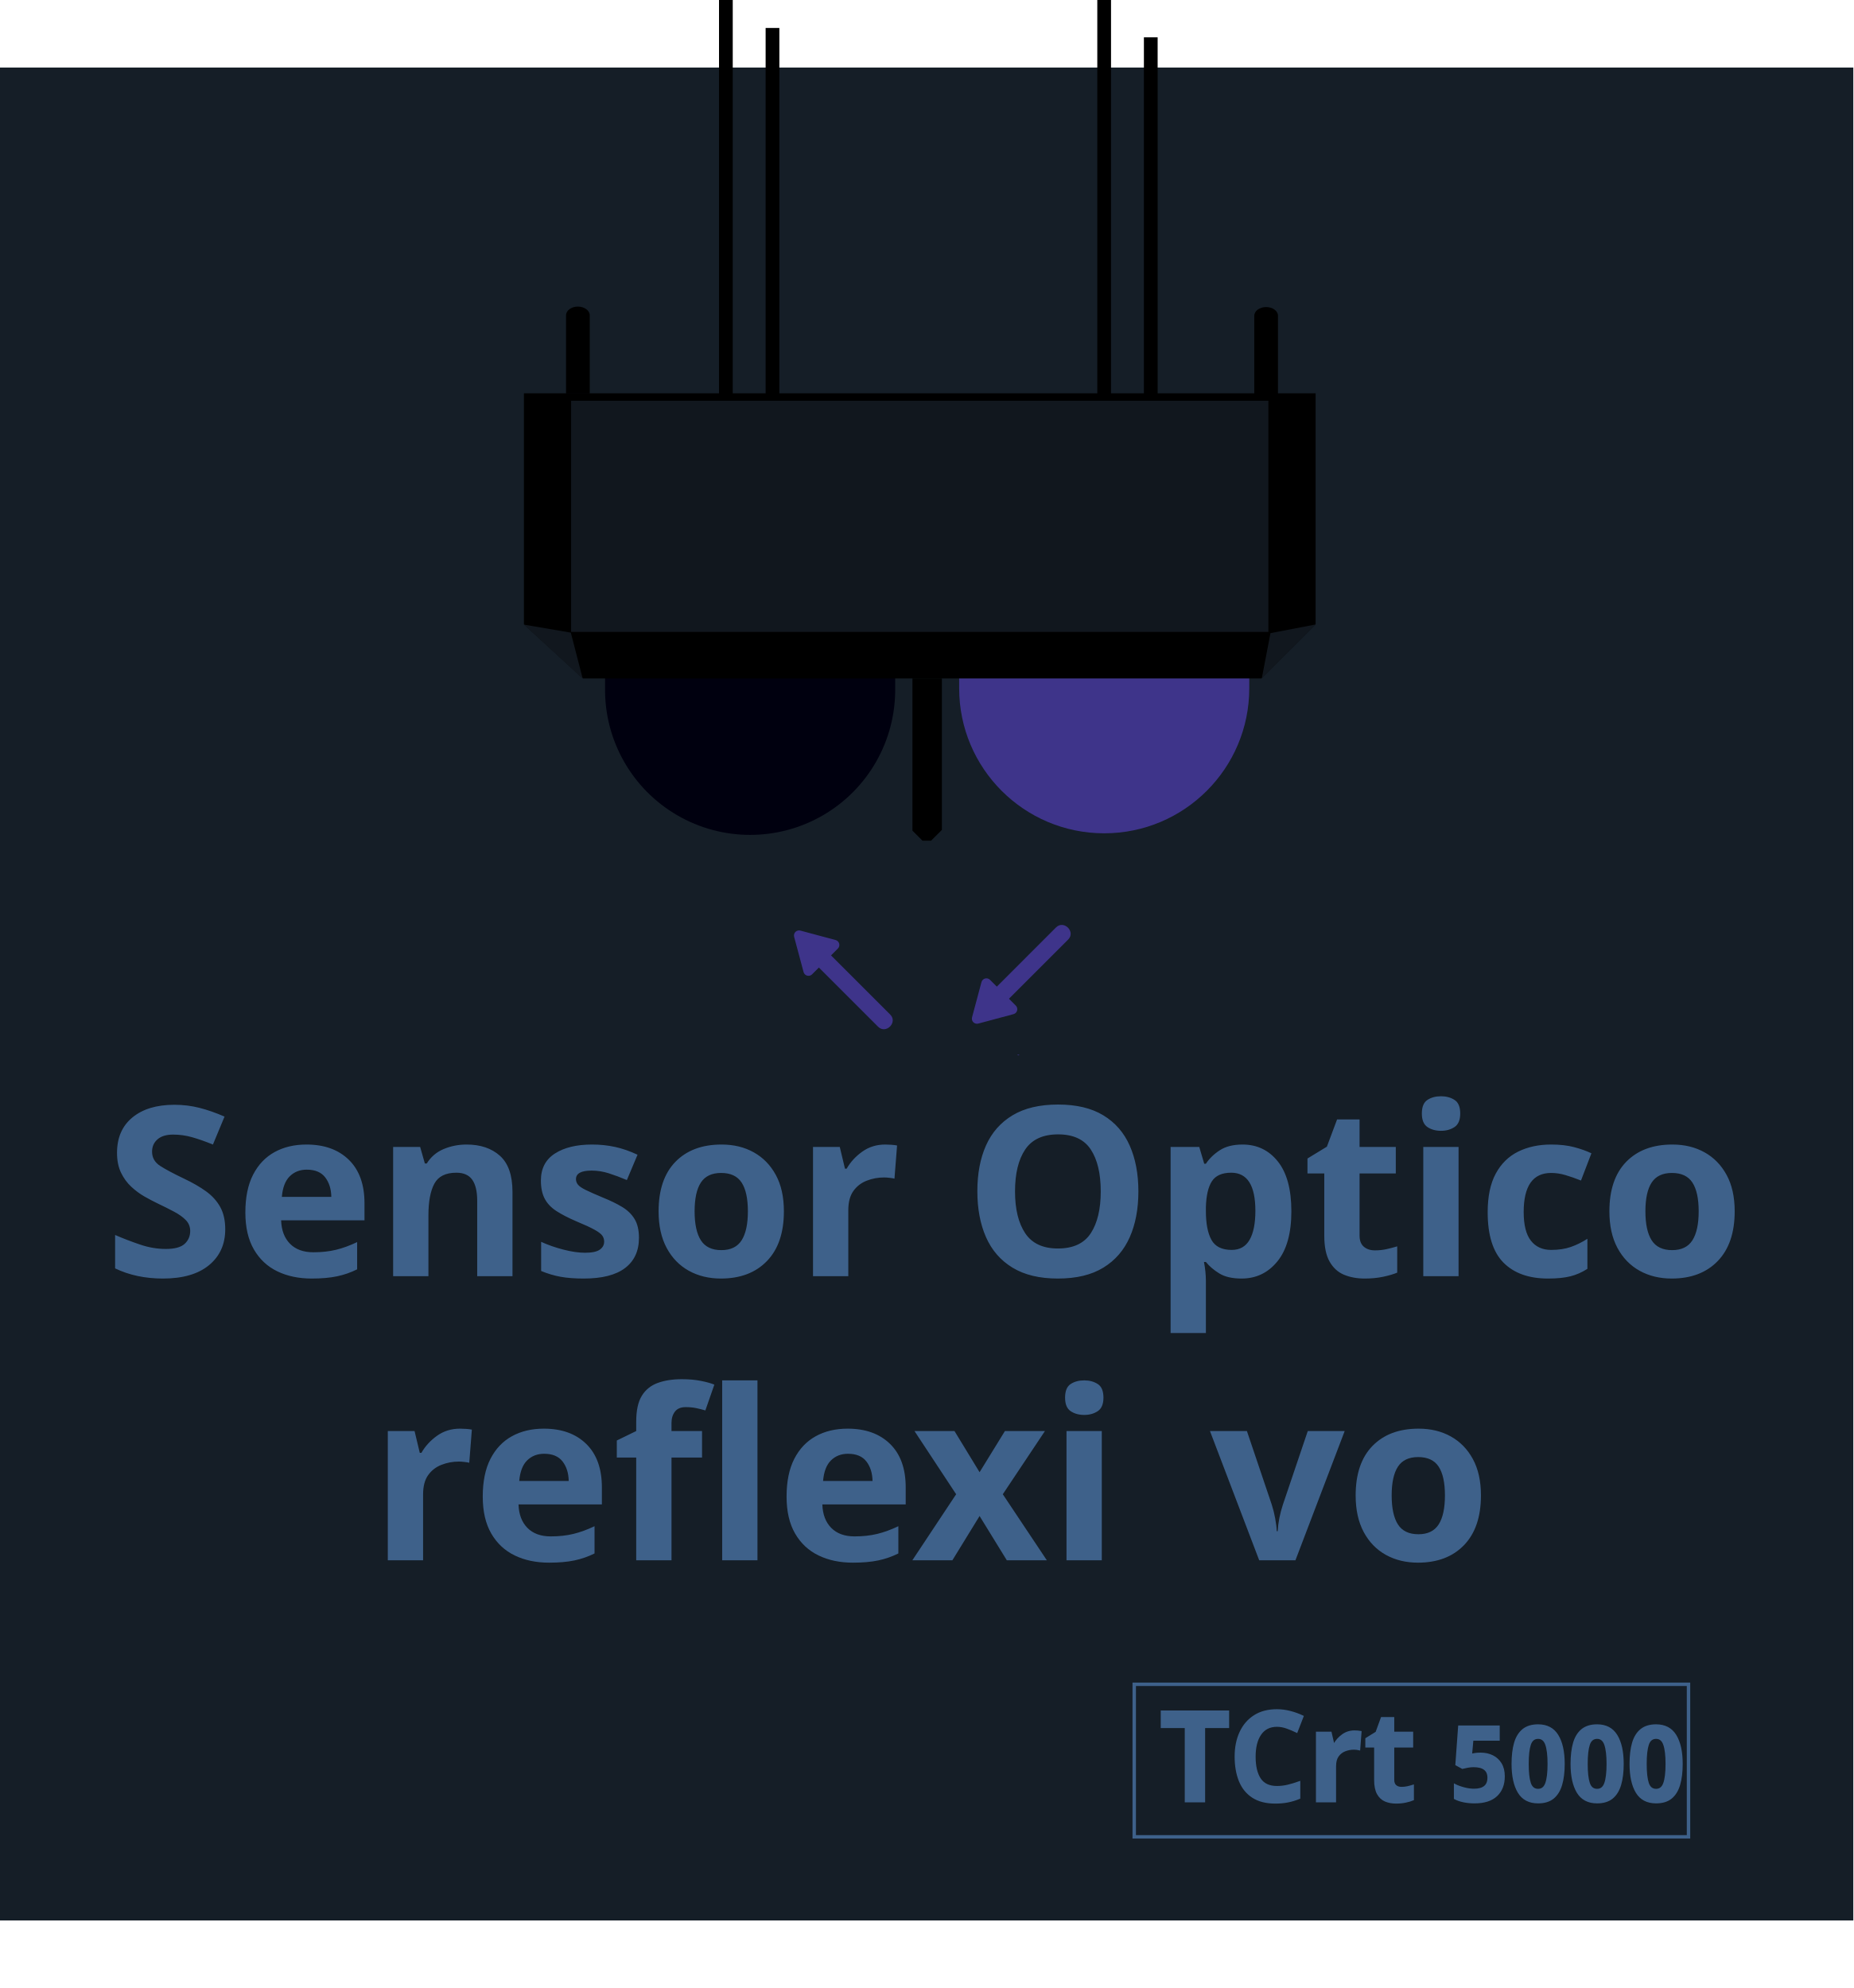
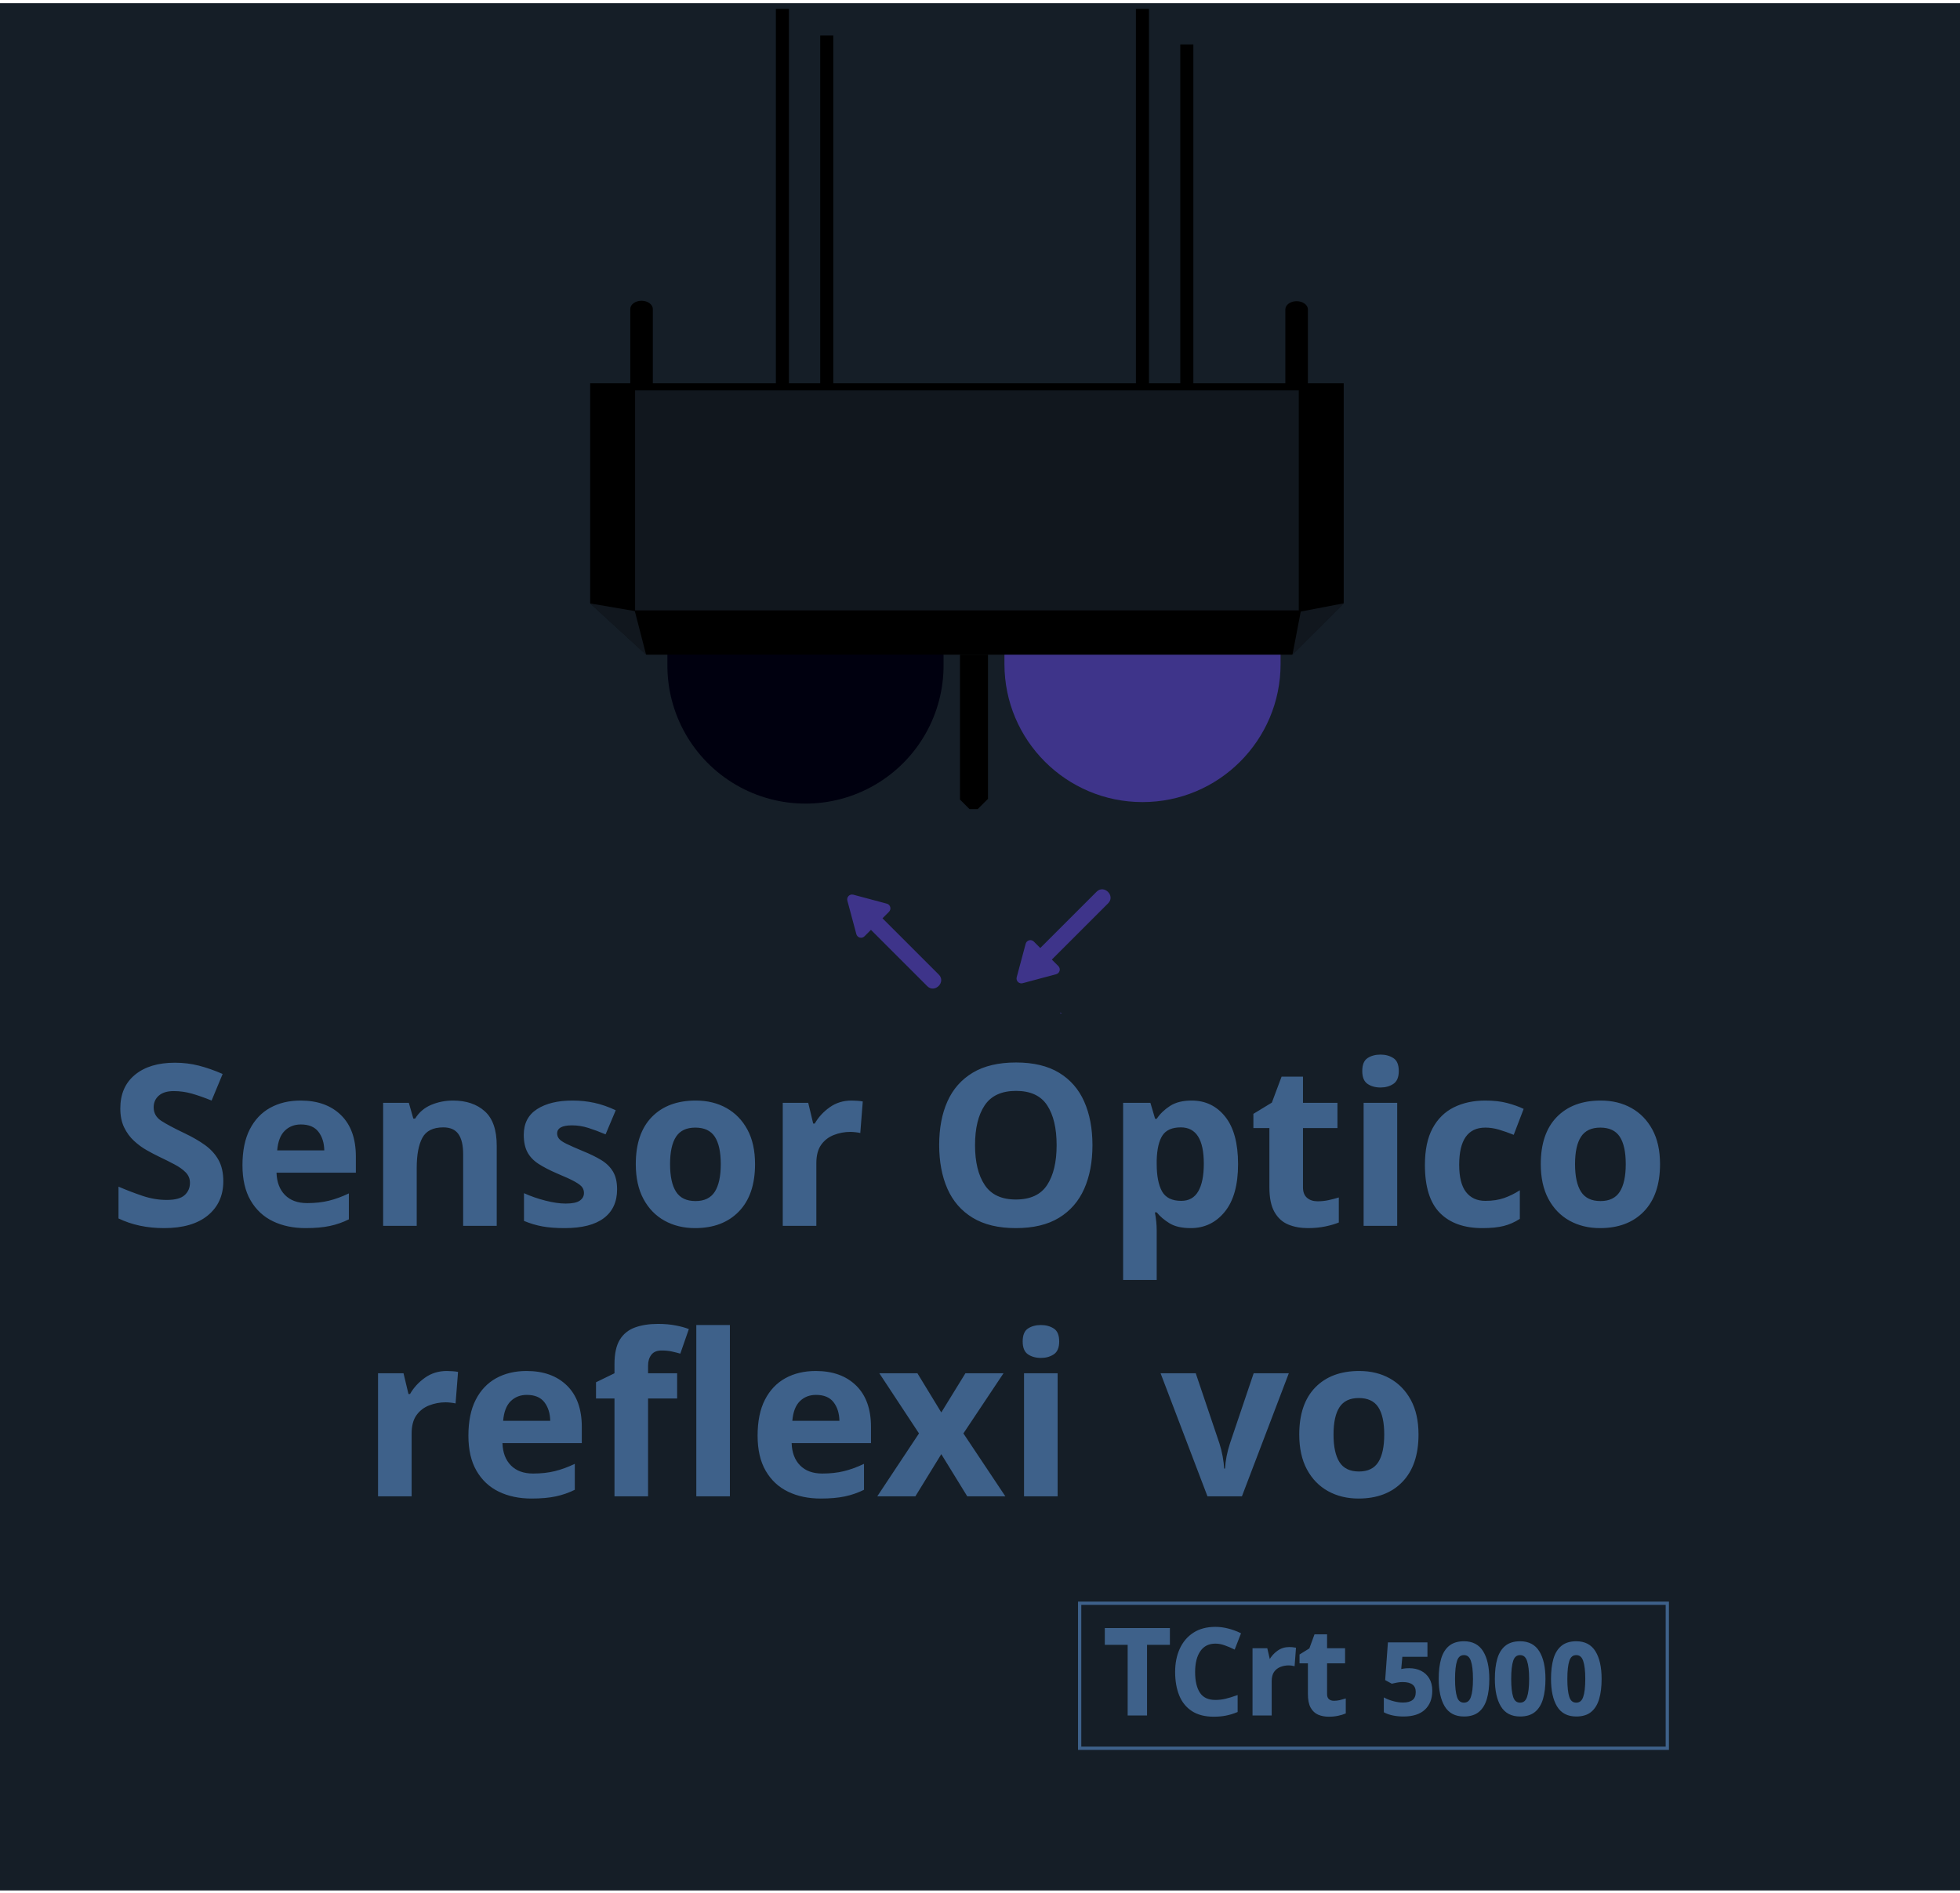
- <svg xmlns="http://www.w3.org/2000/svg" version="1.1" viewBox="0 0 1080 1158.73" data-name="Camada 1" id="Camada_1">
+ <svg xmlns="http://www.w3.org/2000/svg" height="1158.73" width="1200" id="Camada_1" data-name="Camada 1" viewBox="0 0 1200 1158.73" version="1.1">
  <defs id="defs4">
    <style id="style2">.cls-1{fill:#212d3b;}.cls-12,.cls-2{fill:#3e348a;}.cls-3{fill:#00000f;}.cls-11,.cls-4{fill:none;}.cls-4{stroke:#000;stroke-width:8px;}.cls-11,.cls-12,.cls-4,.cls-9{stroke-miterlimit:10;}.cls-5{fill:#151e27;}.cls-6{fill:#11171e;}.cls-7{font-size:138px;}.cls-7,.cls-9{fill:#3e618a;font-family:Inlanders-Bold, Inlanders;font-weight:700;}.cls-8{letter-spacing:-0.03em;}.cls-9{font-size:73.6px;}.cls-11,.cls-9{stroke:#3e618a;}.cls-10{font-size:61.33px;font-family:Humanist777BT-BlackCondensedB, Humnst777 BlkCn BT;font-weight:800;}.cls-11{stroke-width:2px;}.cls-12{stroke:#3e348a;}</style>
  </defs>
-   <rect style="fill:#151e27;fill-opacity:1" id="rect8" height="1080" width="1080" y="39.37" class="cls-1" />
-   <path id="path10" d="M627.41,285.12h32.05A68.51,68.51,0,0,1,728,353.62v47.55a84.53,84.53,0,0,1-84.53,84.53h0a84.53,84.53,0,0,1-84.53-84.53V353.62a68.51,68.51,0,0,1,68.51-68.51Z" class="cls-2" />
-   <path id="path12" transform="translate(0 39.37)" d="M521.66,314.26V361.8a84.54,84.54,0,1,1-169.07,0V314.26a68.51,68.51,0,0,1,68.51-68.51h32A68.51,68.51,0,0,1,521.66,314.26Z" class="cls-3" />
-   <line id="line14" x2="423" y1="286.55" x1="423" class="cls-4" />
-   <line id="line16" y2="16.3" x2="450.16" y1="302.85" x1="450.16" class="cls-4" />
-   <line id="line18" x2="643.44" y1="286.55" x1="643.44" class="cls-4" />
-   <line id="line20" y2="21.73" x2="670.6" y1="308.28" x1="670.6" class="cls-4" />
-   <path id="path22" transform="translate(0 39.37)" d="M305.31,189.87V324.55l34.39,31.52H735.13l31.53-31.52V189.87Z" />
-   <line id="line24" y2="364.98" x2="336.37" y1="364.98" x1="738" class="cls-5" />
-   <line id="line26" y2="363.92" x2="336.83" y1="229.24" x1="336.83" class="cls-5" />
-   <line id="line28" y2="364.98" x2="738" y1="365.35" x1="738" class="cls-5" />
-   <line id="line30" y2="230.67" x2="738" y1="363.92" x1="738" class="cls-5" />
-   <line id="line32" y2="378.25" x2="322.5" y1="363.92" x1="336.83" class="cls-5" />
-   <line id="line34" y2="364.98" x2="739.06" y1="378.25" x1="752.33" class="cls-5" />
-   <path id="path36" transform="translate(0 39.37)" d="M548.88,356.07v88.26l-6.31,6.3h-5l-5.85-5.84V356.07Z" />
-   <rect id="rect38" height="134.72" width="406.34" y="233.59" x="332.81" class="cls-6" />
-   <polygon id="polygon40" points="332.64 368.74 339.58 395.61 305.29 364.06 332.64 368.74" class="cls-6" />
-   <polygon id="polygon42" points="740.35 369.03 766.73 363.97 735.29 395.42 740.35 369.03" class="cls-6" />
-   <path id="path44" transform="translate(0 39.37)" d="M343.67,144.43V190H329.86v-45.6c0-2.8,3.1-5.07,6.91-5.07h0C340.58,139.36,343.67,141.63,343.67,144.43Z" />
-   <path id="path46" transform="translate(0 39.37)" d="M744.73,144.67v45.6H730.92v-45.6c0-2.8,3.09-5.07,6.91-5.07h0C741.64,139.6,744.73,141.87,744.73,144.67Z" />
-   <text transform="translate(60.74 743.84)" id="text54" class="cls-7">Sensor Optico <tspan id="tspan48" y="165.6" x="154.48">reflexi</tspan>
-     <tspan id="tspan50" y="165.6" x="644.35" class="cls-8">v</tspan>
-     <tspan id="tspan52" y="165.6" x="723.05">o</tspan>
+   <rect x="0" class="cls-1" y="1.969" width="1200.246" height="1155.661" id="rect8" style="fill:#151e27;fill-opacity:1;stroke-width:1.091" />
+   <path class="cls-2" d="m 683.433,290.586 h 32.05 a 68.51,68.51 0 0 1 68.54,68.5 v 47.55 a 84.53,84.53 0 0 1 -84.53,84.53 v 0 a 84.53,84.53 0 0 1 -84.53,-84.53 v -47.55 a 68.51,68.51 0 0 1 68.51,-68.51 z" id="path10" />
+   <path class="cls-3" d="m 577.683,359.096 v 47.54 a 84.54,84.54 0 1 1 -169.07,0 v -47.54 a 68.51,68.51 0 0 1 68.51,-68.51 h 32 a 68.51,68.51 0 0 1 68.56,68.51 z" id="path12" />
+   <line y2="5.466" class="cls-4" x1="479.024" y1="292.016" x2="479.024" id="line14" />
+   <line class="cls-4" x1="506.183" y1="308.316" x2="506.183" y2="21.766" id="line16" />
+   <line y2="5.466" class="cls-4" x1="699.463" y1="292.016" x2="699.463" id="line18" />
+   <line class="cls-4" x1="726.623" y1="313.746" x2="726.623" y2="27.196" id="line20" />
+   <path d="m 361.334,234.706 v 134.68 l 34.39,31.52 h 395.43 l 31.53,-31.52 v -134.68 z" id="path22" />
+   <line class="cls-5" x1="794.024" y1="370.446" x2="392.393" y2="370.446" id="line24" />
+   <line class="cls-5" x1="392.853" y1="234.706" x2="392.853" y2="369.386" id="line26" />
+   <line class="cls-5" x1="794.024" y1="370.816" x2="794.024" y2="370.446" id="line28" />
+   <line class="cls-5" x1="794.024" y1="369.386" x2="794.024" y2="236.136" id="line30" />
+   <line class="cls-5" x1="392.853" y1="369.386" x2="378.524" y2="383.716" id="line32" />
+   <line class="cls-5" x1="808.354" y1="383.716" x2="795.083" y2="370.446" id="line34" />
+   <path d="m 604.904,400.906 v 88.26 l -6.31,6.3 h -5 l -5.85,-5.84 v -88.72 z" id="path36" />
+   <rect class="cls-6" x="388.834" y="239.056" width="406.34" height="134.72" id="rect38" />
+   <polygon transform="translate(56.0235,5.465707)" class="cls-6" points="332.64,368.74 339.58,395.61 305.29,364.06 " id="polygon40" />
+   <polygon transform="translate(56.0235,5.465707)" class="cls-6" points="740.35,369.03 766.73,363.97 735.29,395.42 " id="polygon42" />
+   <path d="m 399.693,189.266 v 45.57 h -13.81 v -45.6 c 0,-2.8 3.1,-5.07 6.91,-5.07 v 0 c 3.81,0.03 6.9,2.3 6.9,5.1 z" id="path44" />
+   <path d="m 800.754,189.506 v 45.6 h -13.81 v -45.6 c 0,-2.8 3.09,-5.07 6.91,-5.07 v 0 c 3.81,0 6.9,2.27 6.9,5.07 z" id="path46" />
+   <text y="750.672" x="66.206" class="cls-7" id="text54">Sensor Optico <tspan x="220.686" y="916.272" id="tspan48">reflexi</tspan>
+     <tspan class="cls-8" x="710.556" y="916.272" id="tspan50">v</tspan>
+     <tspan x="789.256" y="916.272" id="tspan52">o</tspan>
  </text>
-   <text id="text58" transform="translate(675.46 1050.01) scale(0.98 1)" class="cls-9">TCrt<tspan id="tspan56" y="0" x="172.79" class="cls-10">5000</tspan>
+   <text class="cls-9" transform="matrix(0.98,0,0,1,675.46,1050.01)" id="text58">TCrt<tspan class="cls-10" x="172.79" y="0" id="tspan56">5000</tspan>
  </text>
-   <rect id="rect60" height="88.91" width="323" y="981.71" x="660.96" class="cls-11" />
-   <path transform="translate(0 39.37)" id="path62" d="M592.87,575.19a.73.73,0,0,0,1.22.36" class="cls-2" />
-   <path id="path64" transform="translate(0 39.37)" d="M576.54,532.06l15.06,15.06a2.47,2.47,0,0,1-1.11,4.13l-20.57,5.51a2.47,2.47,0,0,1-3-3l5.51-20.57A2.47,2.47,0,0,1,576.54,532.06Z" class="cls-12" />
-   <line id="line66" y2="544.06" x2="618.96" y1="579.1" x1="583.92" class="cls-2" />
-   <path id="path68" transform="translate(0 39.37)" d="M587.46,543.27l35-35c4.55-4.55-2.52-11.62-7.08-7.07l-35,35c-4.56,4.56,2.51,11.63,7.07,7.07Z" class="cls-2" />
-   <path id="path70" transform="translate(0 39.37)" d="M472.85,528.21l15.06-15.06a2.47,2.47,0,0,0-1.1-4.13l-20.57-5.51a2.47,2.47,0,0,0-3,3l5.52,20.57A2.46,2.46,0,0,0,472.85,528.21Z" class="cls-12" />
-   <line id="line72" y2="594.94" x2="515.27" y1="559.9" x1="480.24" class="cls-2" />
-   <path id="path74" transform="translate(0 39.37)" d="M476.7,524.07l35,35c4.55,4.55,11.63-2.52,7.07-7.08l-35-35c-4.55-4.56-11.63,2.51-7.07,7.07Z" class="cls-2" />
+   <rect class="cls-11" x="661.015" y="981.765" width="359.784" height="88.8" id="rect60" />
+   <path class="cls-2" d="m 648.894,620.026 a 0.73,0.73 0 0 0 1.22,0.36" id="path62" />
+   <path class="cls-12" d="m 632.563,576.896 15.06,15.06 a 2.47,2.47 0 0 1 -1.11,4.13 l -20.57,5.51 a 2.47,2.47 0 0 1 -3,-3 l 5.51,-20.57 a 2.47,2.47 0 0 1 4.11,-1.13 z" id="path64" />
+   <line class="cls-2" x1="639.943" y1="584.566" x2="674.984" y2="549.526" id="line66" />
+   <path class="cls-2" d="m 643.484,588.106 35,-35 c 4.55,-4.55 -2.52,-11.62 -7.08,-7.07 l -35,35 c -4.56,4.56 2.51,11.63 7.07,7.07 z" id="path68" />
+   <path class="cls-12" d="m 528.874,573.046 15.06,-15.06 a 2.47,2.47 0 0 0 -1.1,-4.13 l -20.57,-5.51 a 2.47,2.47 0 0 0 -3,3 l 5.52,20.57 a 2.46,2.46 0 0 0 4.09,1.13 z" id="path70" />
+   <line class="cls-2" x1="536.263" y1="565.366" x2="571.294" y2="600.406" id="line72" />
+   <path class="cls-2" d="m 532.723,568.906 35,35 c 4.55,4.55 11.63,-2.52 7.07,-7.08 l -35,-35 c -4.55,-4.56 -11.63,2.51 -7.07,7.07 z" id="path74" />
</svg>
